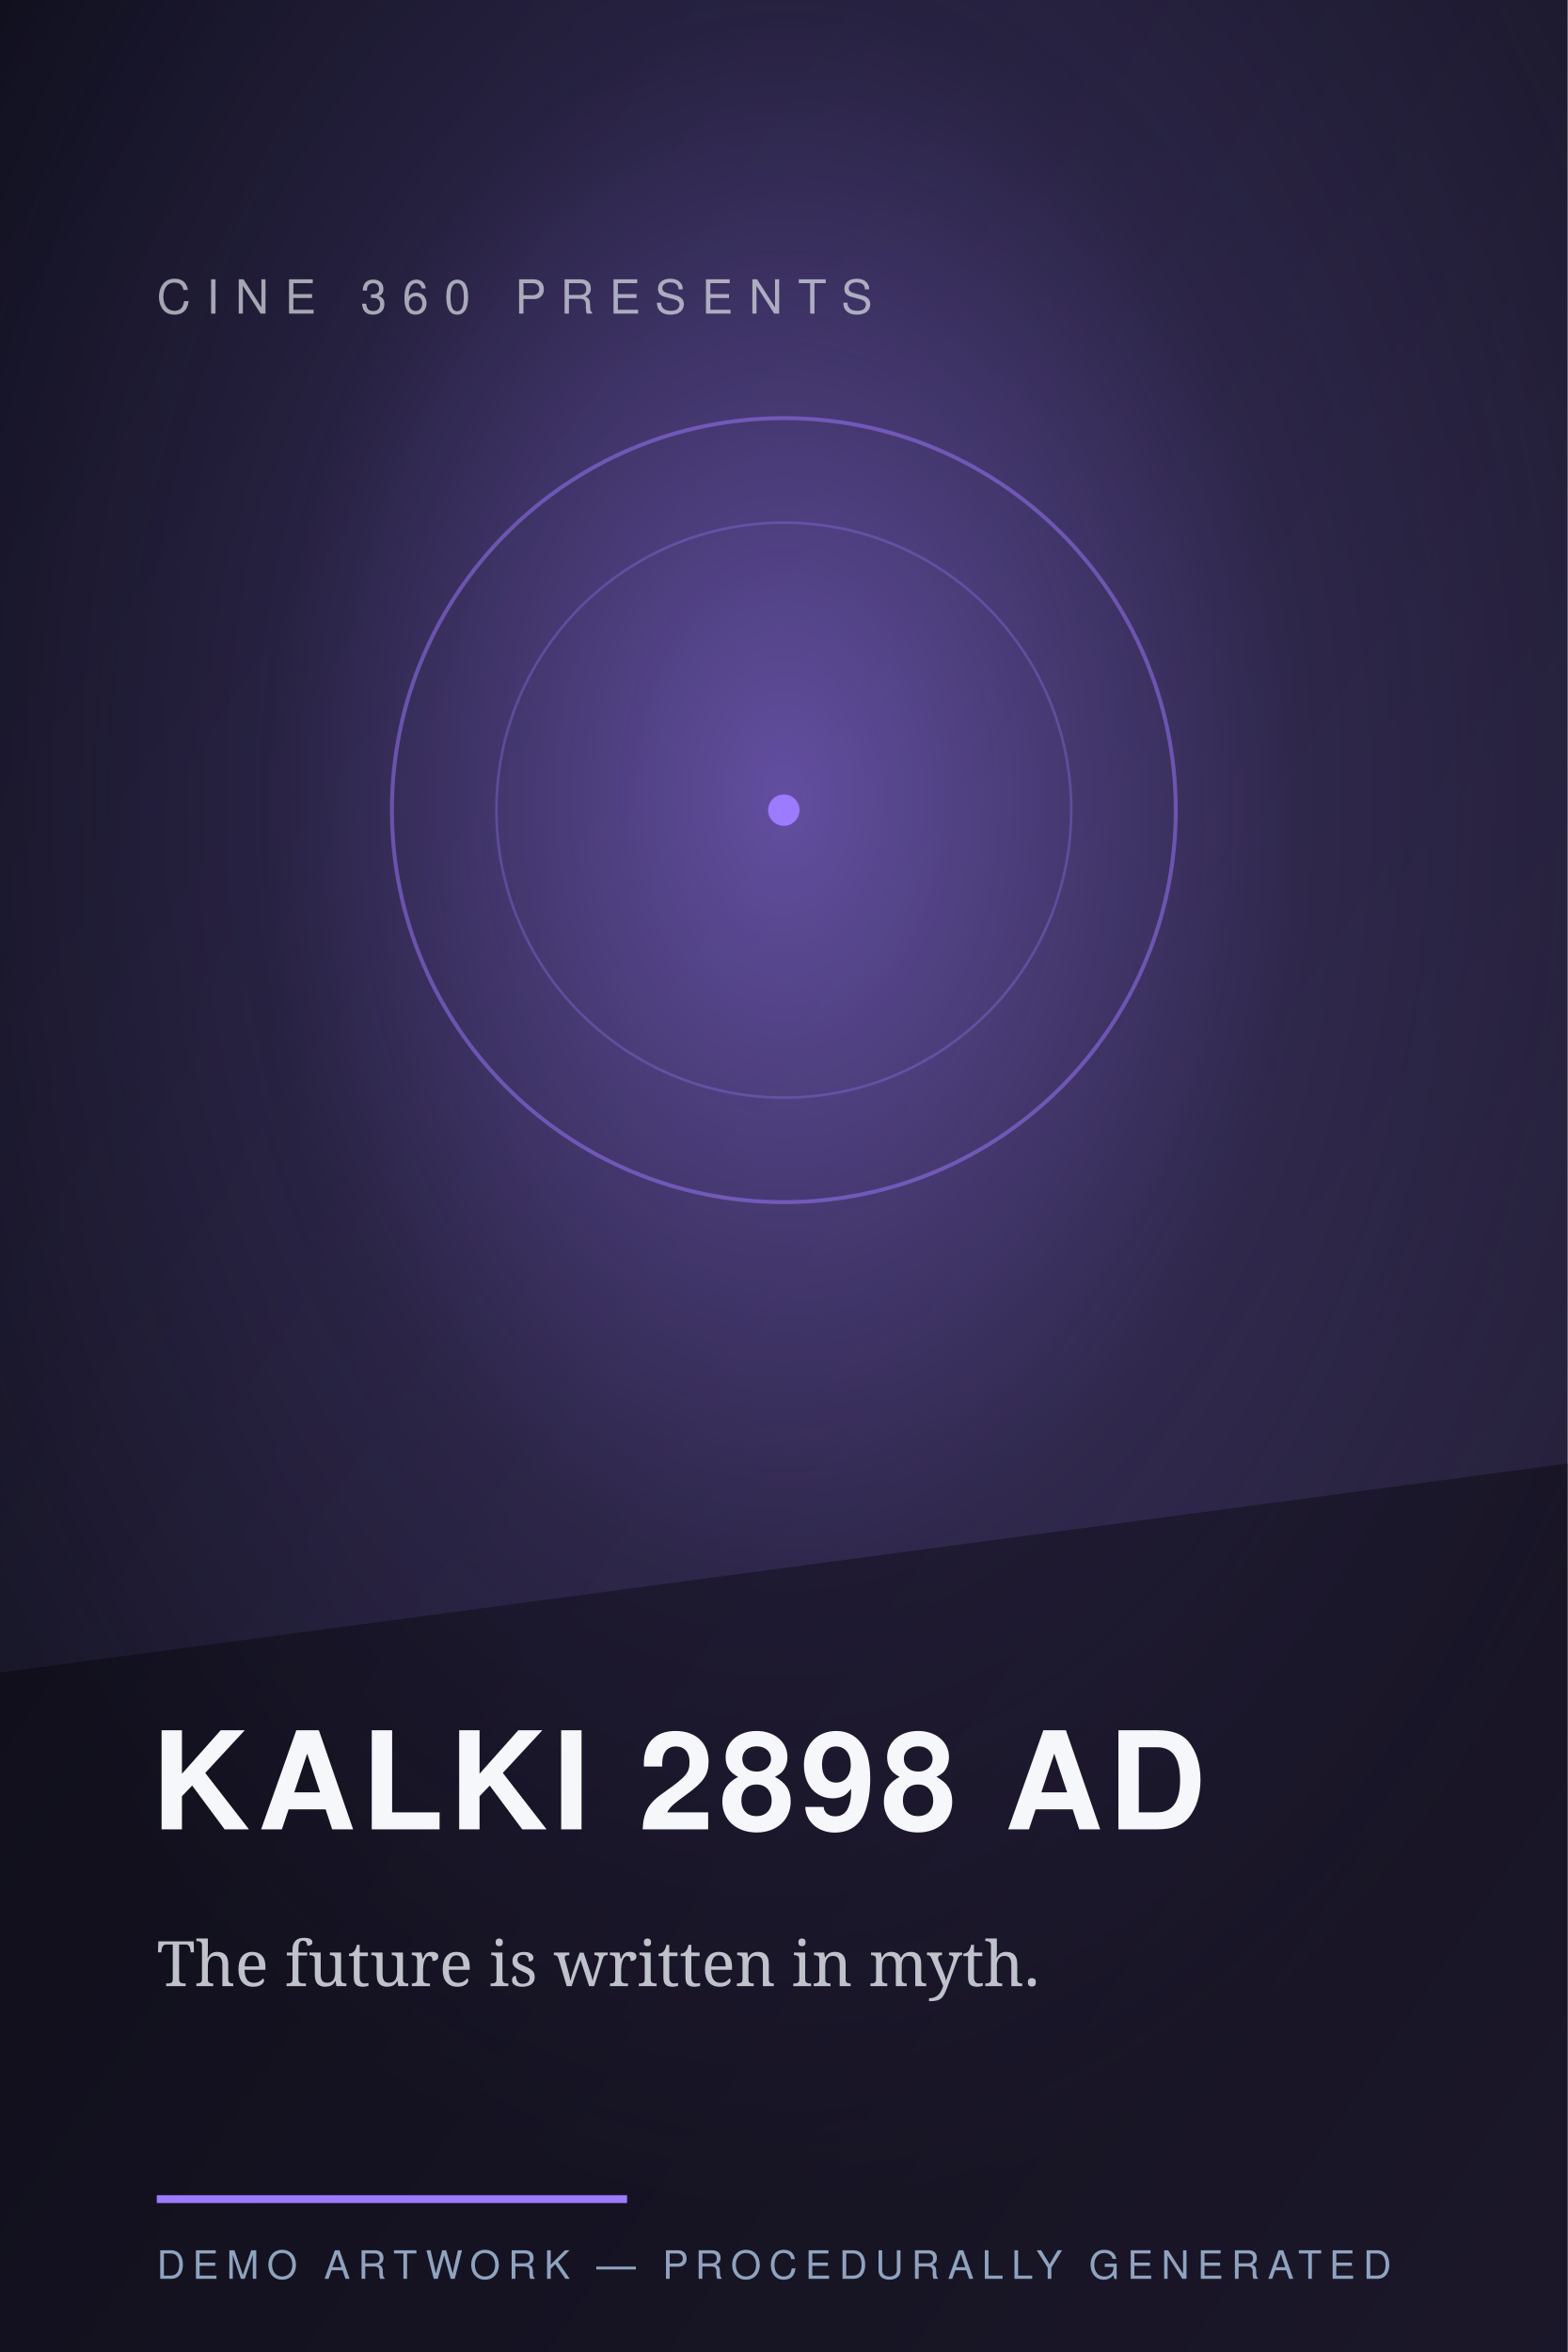
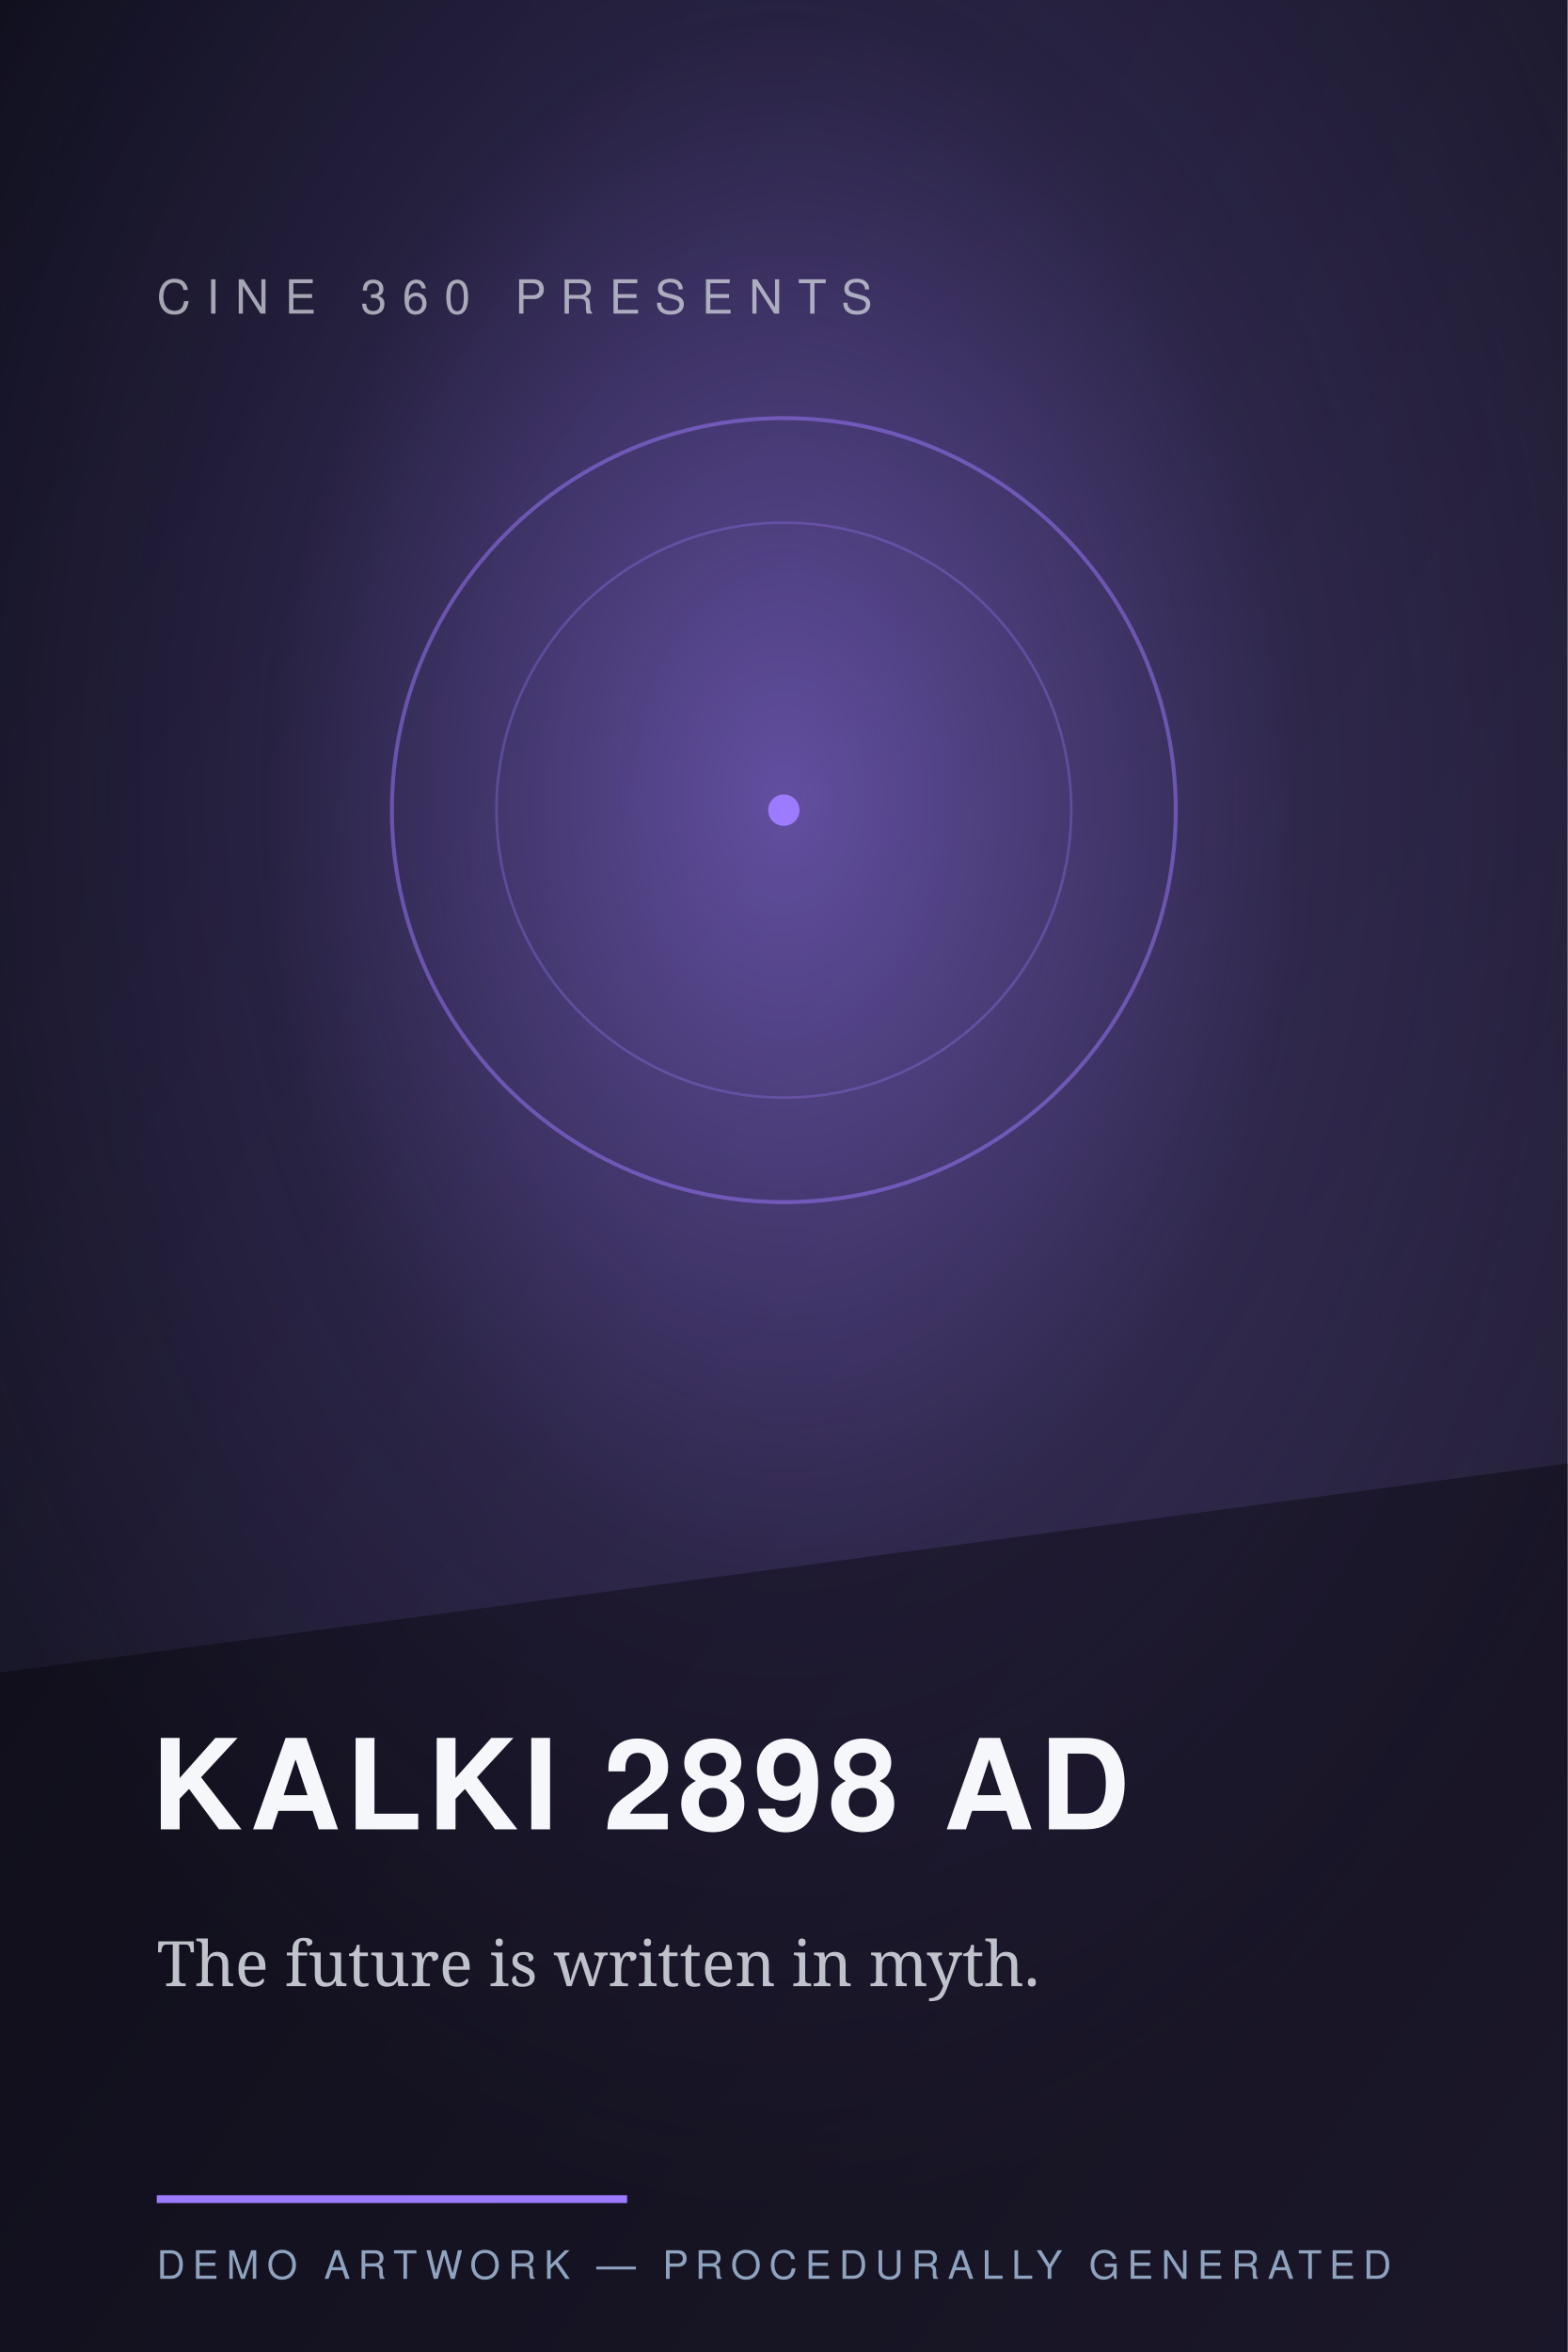
<svg xmlns="http://www.w3.org/2000/svg" width="600" height="900" viewBox="0 0 600 900">
  <defs>
    <linearGradient id="bg" x1="0" y1="0" x2="1" y2="1">
      <stop offset="0%" stop-color="#10101E" />
      <stop offset="100%" stop-color="#2A2440" />
    </linearGradient>
    <radialGradient id="glow" cx="50%" cy="34%" r="60%">
      <stop offset="0%" stop-color="#9D7BFF" stop-opacity="0.55" />
      <stop offset="55%" stop-color="#9D7BFF" stop-opacity="0.12" />
      <stop offset="100%" stop-color="#9D7BFF" stop-opacity="0" />
    </radialGradient>
  </defs>
  <rect width="600" height="900" fill="url(#bg)" />
  <rect width="600" height="900" fill="url(#glow)" />
  <circle cx="300" cy="310" r="150" fill="none" stroke="#9D7BFF" stroke-opacity="0.5" stroke-width="1.5" />
  <circle cx="300" cy="310" r="110" fill="none" stroke="#9D7BFF" stroke-opacity="0.3" stroke-width="1" />
  <circle cx="300" cy="310" r="6" fill="#9D7BFF" />
  <path d="M0 640 L600 560 L600 900 L0 900 Z" fill="#000" opacity="0.35" />
  <text x="60" y="120" font-family="Helvetica, Arial, sans-serif" font-size="18" letter-spacing="6" fill="#DDE1E8" opacity="0.7">CINE 360 PRESENTS</text>
-   <text x="58" y="700" font-family="Helvetica, Arial, sans-serif" font-weight="bold" font-size="52" fill="#F5F7FA" letter-spacing="2">KALKI 2898 AD</text>
+   <text x="58" y="700" font-family="Helvetica, Arial, sans-serif" font-weight="bold" font-size="48" fill="#F5F7FA" letter-spacing="2">KALKI 2898 AD</text>
  <text x="60" y="760" font-family="Georgia, serif" font-size="24" fill="#DDE1E8" opacity="0.85">The future is written in myth.</text>
  <rect x="60" y="840" width="180" height="3" fill="#9D7BFF" />
  <text x="60" y="872" font-family="Helvetica, Arial, sans-serif" font-size="15" letter-spacing="3" fill="#8FA3BF">DEMO ARTWORK — PROCEDURALLY GENERATED</text>
</svg>
